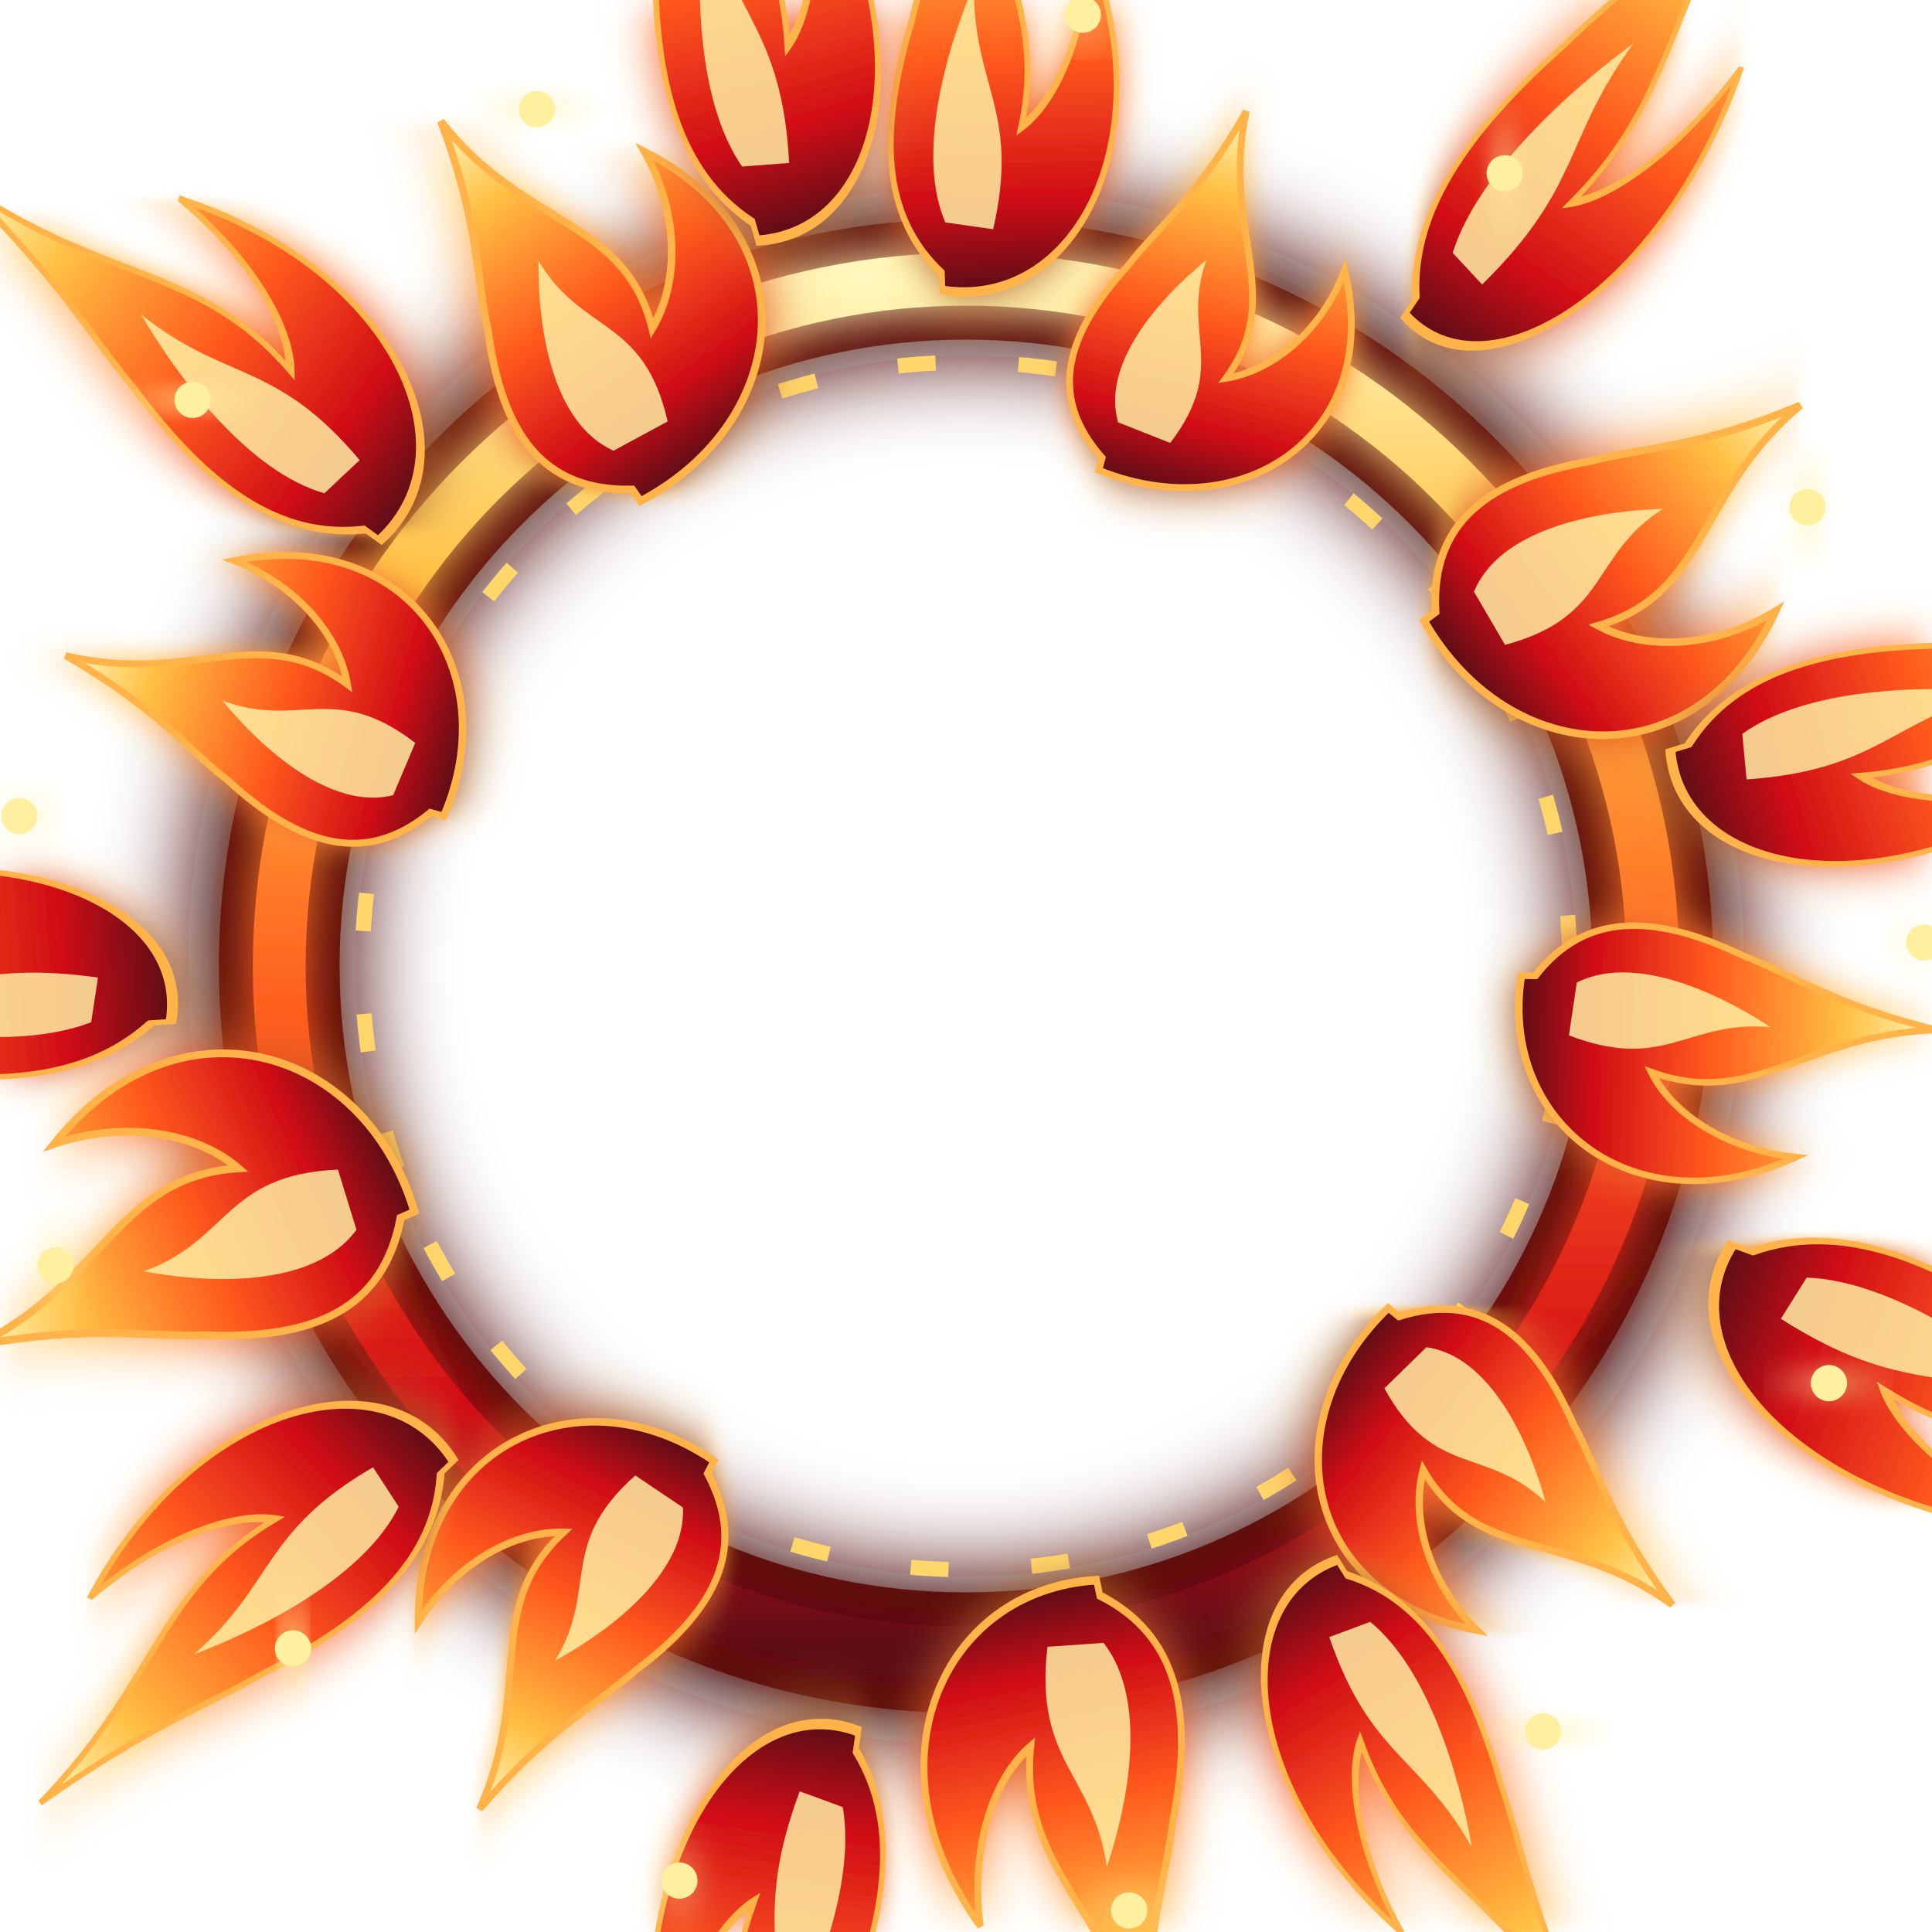
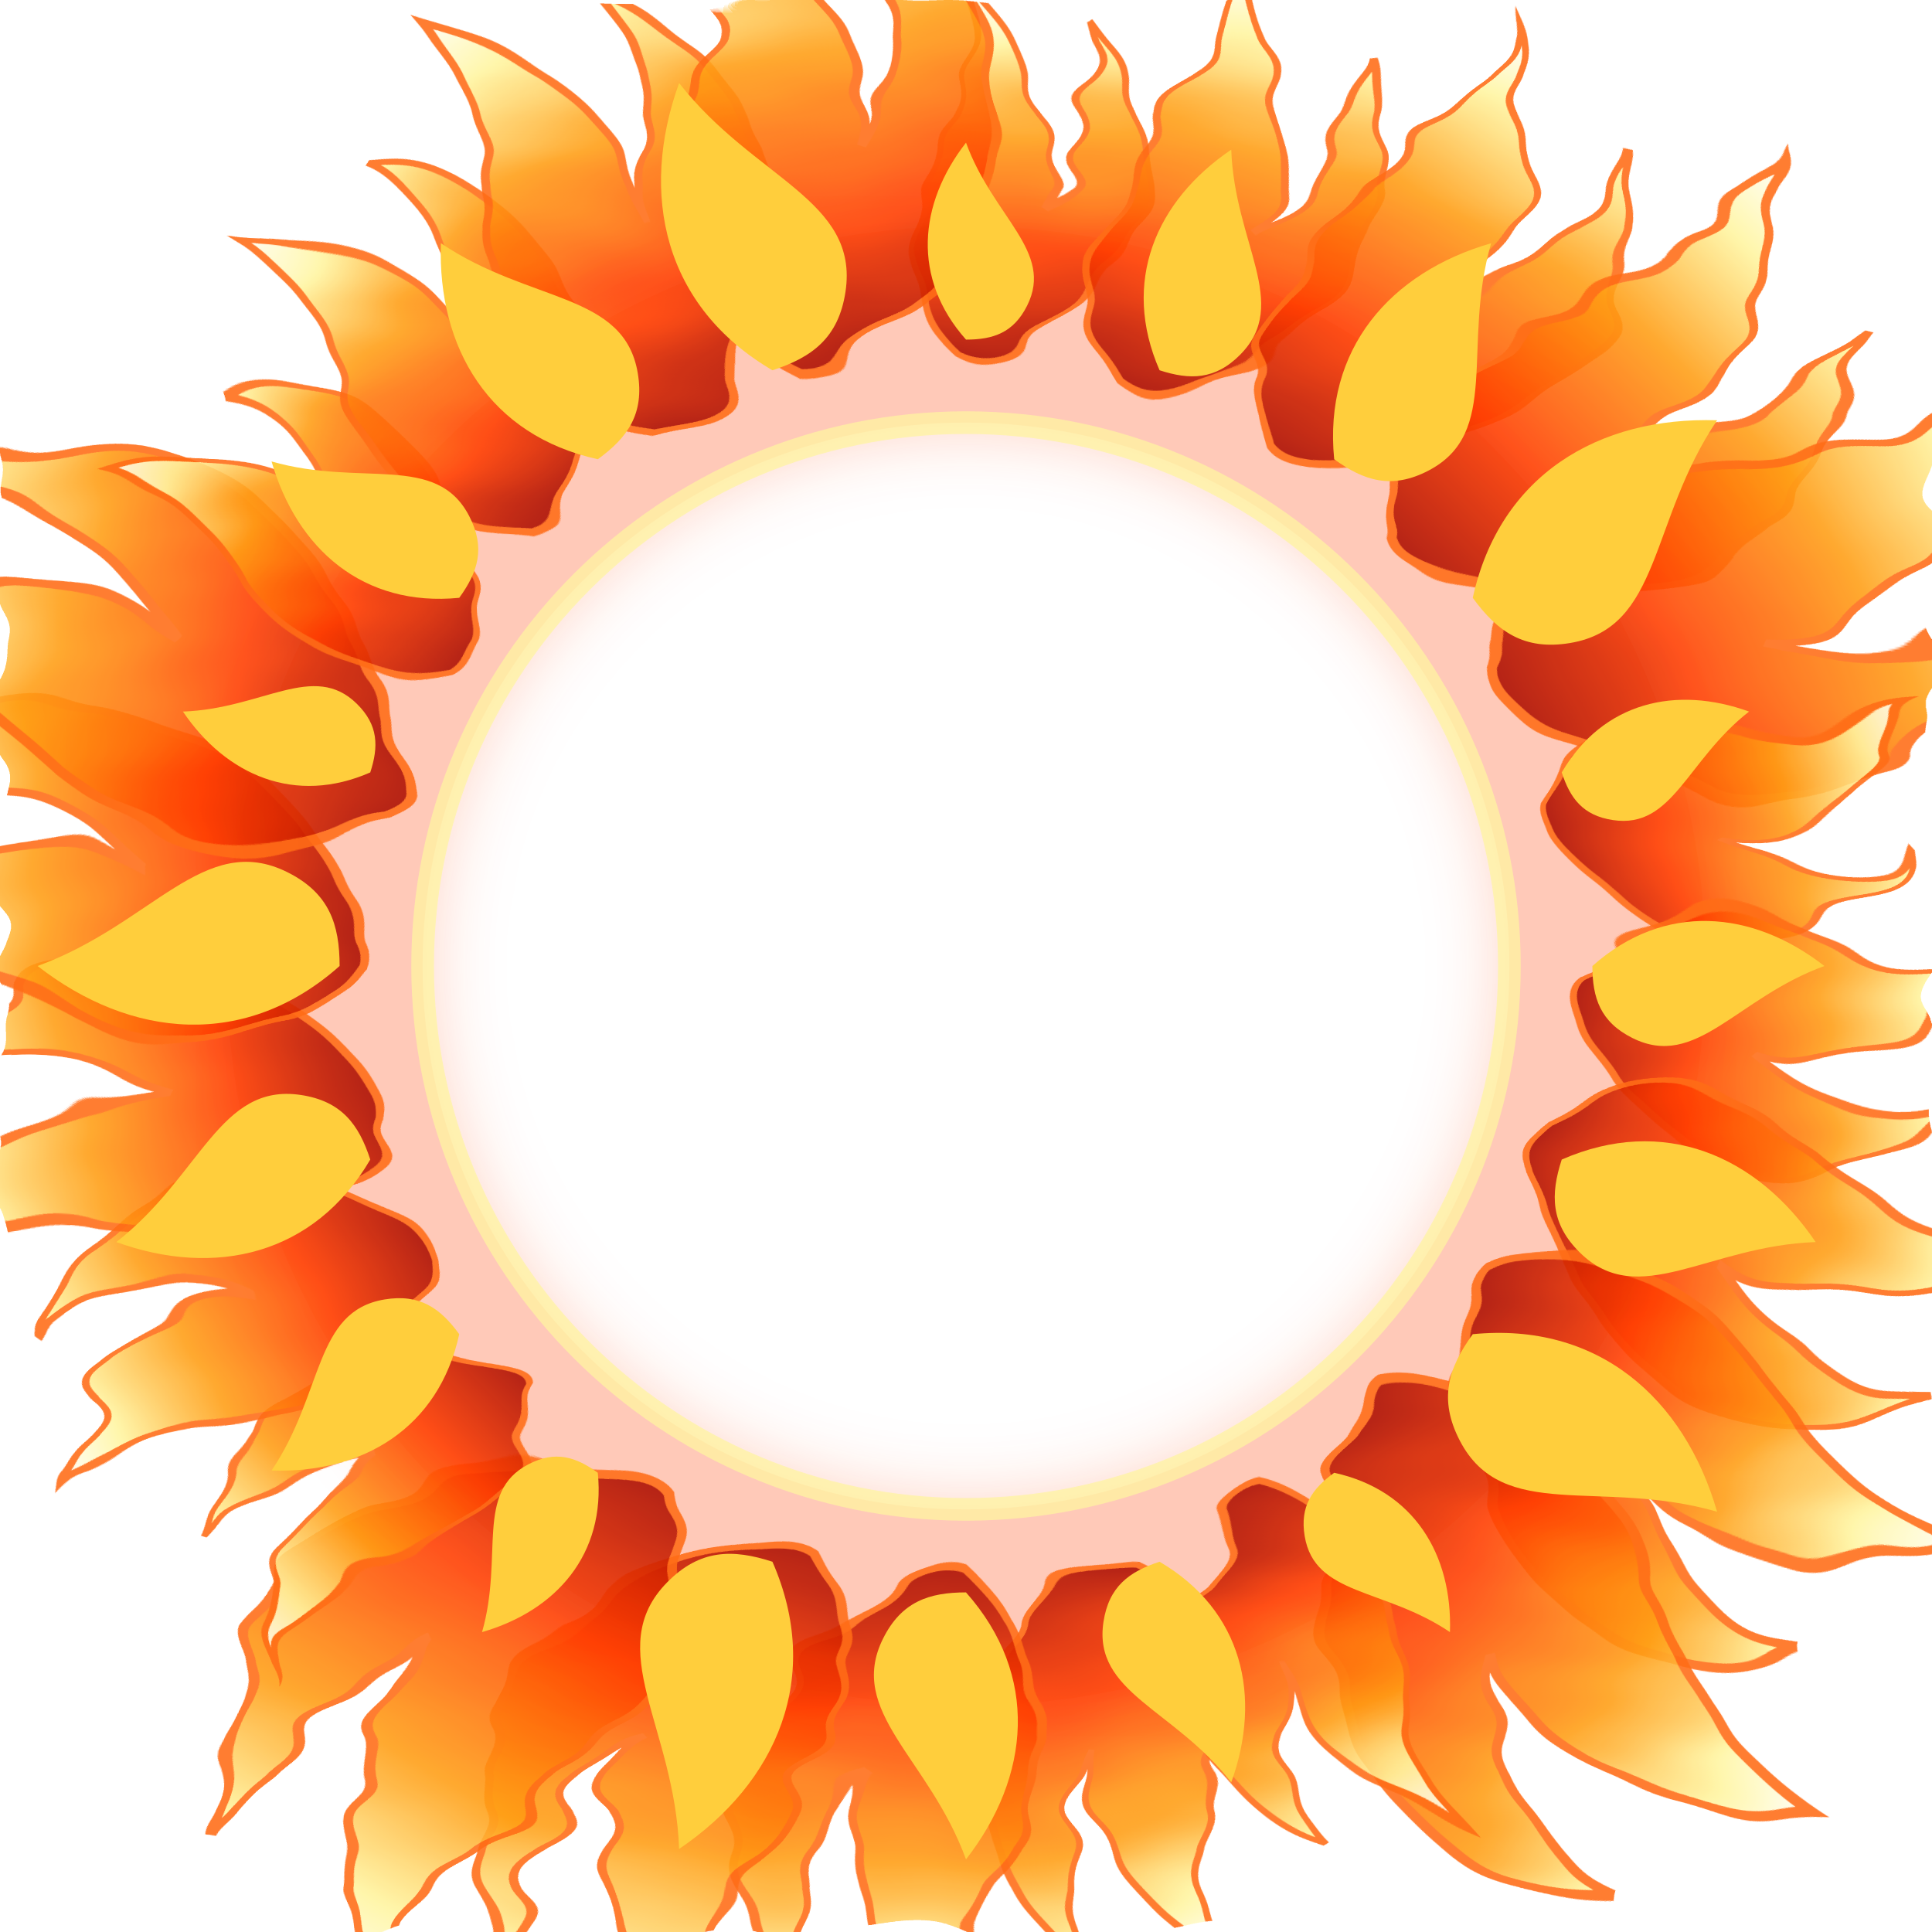
<svg xmlns="http://www.w3.org/2000/svg" viewBox="0 0 256 256">
  <defs>
-     <linearGradient id="metal" x1="0" y1="0" x2="1" y2="1">
-       <stop stop-color="#f8fbff" />
-       <stop offset=".16" stop-color="#8995a2" />
-       <stop offset=".34" stop-color="#202832" />
-       <stop offset=".53" stop-color="#65727f" />
-       <stop offset=".72" stop-color="#eff7ff" />
-       <stop offset="1" stop-color="#303941" />
-     </linearGradient>
-     <linearGradient id="flame" x1="0" y1="0" x2="0" y2="1">
-       <stop stop-color="#fff7bb" />
-       <stop offset=".22" stop-color="#ffc044" />
-       <stop offset=".55" stop-color="#ff581c" />
-       <stop offset=".82" stop-color="#d10c18" />
-       <stop offset="1" stop-color="#5c0714" />
-     </linearGradient>
-     <linearGradient id="ice" x1="0" y1="0" x2="1" y2="1">
-       <stop stop-color="#f5ffff" />
-       <stop offset=".22" stop-color="#5ceaff" />
-       <stop offset=".5" stop-color="#1477b9" />
-       <stop offset=".78" stop-color="#caffff" />
-       <stop offset="1" stop-color="#1551a1" />
-     </linearGradient>
-     <filter id="glow" x="-50%" y="-50%" width="200%" height="200%">
-       <feGaussianBlur stdDeviation="3.2" result="b" />
+     <filter id="warp">
+       <feTurbulence type="fractalNoise" baseFrequency=".04 .1" numOctaves="2" seed="7" result="n">
+         <animate attributeName="baseFrequency" values=".04 .1;.06 .12;.03 .08;.04 .1" dur="1.3s" repeatCount="indefinite" />
+       </feTurbulence>
+       <feDisplacementMap in="SourceGraphic" in2="n" scale="8" />
+     </filter>
+     <filter id="glow">
+       <feGaussianBlur stdDeviation="5" result="b" />
      <feMerge>
        <feMergeNode in="b" />
        <feMergeNode in="SourceGraphic" />
      </feMerge>
    </filter>
-     <filter id="soft" x="-60%" y="-60%" width="220%" height="220%">
-       <feGaussianBlur stdDeviation="6" />
-     </filter>
+     <linearGradient id="f" x1="0" y1="1" x2="0" y2="0">
+       <stop stop-color="#a90c00" />
+       <stop offset=".28" stop-color="#ff3d00" />
+       <stop offset=".6" stop-color="#ff9d13" />
+       <stop offset=".84" stop-color="#fff5a0" />
+       <stop offset="1" stop-color="#fff" />
+     </linearGradient>
+     <path id="tongue" d="M0 0C-11-10-12-25-6-38C1-51 2-62 0-72C14-56 19-43 14-30C27-45 26-57 24-64C41-42 35-21 19-8C11-2 5 2 0 0Z" />
+     <path id="inner" d="M0 0C-8-9-7-20 0-29C4-18 13-13 9-5C7-1 4 0 0 0Z" />
  </defs>
-   <g>
-     <circle cx="128" cy="128" r="92" fill="none" stroke="#4a080e" stroke-width="22" filter="url(#soft)" />
-     <circle cx="128" cy="128" r="91" fill="none" stroke="#5e100d" stroke-width="16" />
-     <circle cx="128" cy="128" r="91" fill="none" stroke="url(#flame)" stroke-width="7" filter="url(#glow)" />
-     <circle cx="128" cy="128" r="80" fill="none" stroke="#ffd66b" stroke-width="2" stroke-dasharray="5 11" />
-     <g transform="translate(128 128) rotate(-2) scale(0.7 1.12) translate(-128 -128)" filter="url(#glow)">
-       <path d="M128 46 C117 39 117 29 124 16 C127 9 132 3 136 -12 C137 7 150 14 144 29 C151 26 157 18 158 8 C171 31 153 51 128 48 Z" fill="url(#flame)" stroke="#ffb34a" stroke-width="1.1">
-         <animate attributeName="opacity" values=".72;1;.78;.96;.72" dur="0.43s" begin="0.00s" repeatCount="indefinite" />
-       </path>
-       <path d="M129 40 C124 32 130 20 136 12 C135 24 144 27 138 41 Z" fill="#fff2a5" opacity=".83" />
-     </g>
-     <g transform="translate(128 128) rotate(15) scale(0.82 0.85) translate(-128 -128)" filter="url(#glow)">
-       <path d="M128 46 C117 39 117 29 124 16 C127 9 132 3 136 -12 C137 7 150 14 144 29 C151 26 157 18 158 8 C171 31 153 51 128 48 Z" fill="url(#flame)" stroke="#ffb34a" stroke-width="1.1">
-         <animate attributeName="opacity" values=".72;1;.78;.96;.72" dur="0.51s" begin="0.04s" repeatCount="indefinite" />
-       </path>
-       <path d="M129 40 C124 32 130 20 136 12 C135 24 144 27 138 41 Z" fill="#fff2a5" opacity=".83" />
-     </g>
-     <g transform="translate(128 128) rotate(34) scale(0.62 1.3) translate(-128 -128)" filter="url(#glow)">
-       <path d="M128 46 C117 39 117 29 124 16 C127 9 132 3 136 -12 C137 7 150 14 144 29 C151 26 157 18 158 8 C171 31 153 51 128 48 Z" fill="url(#flame)" stroke="#ffb34a" stroke-width="1.1">
-         <animate attributeName="opacity" values=".72;1;.78;.96;.72" dur="0.58s" begin="0.07s" repeatCount="indefinite" />
-       </path>
-       <path d="M129 40 C124 32 130 20 136 12 C135 24 144 27 138 41 Z" fill="#fff2a5" opacity=".83" />
-     </g>
-     <g transform="translate(128 128) rotate(53) scale(0.9 0.95) translate(-128 -128)" filter="url(#glow)">
-       <path d="M128 46 C117 39 117 29 124 16 C127 9 132 3 136 -12 C137 7 150 14 144 29 C151 26 157 18 158 8 C171 31 153 51 128 48 Z" fill="url(#flame)" stroke="#ffb34a" stroke-width="1.1">
-         <animate attributeName="opacity" values=".72;1;.78;.96;.72" dur="0.66s" begin="0.11s" repeatCount="indefinite" />
-       </path>
-       <path d="M129 40 C124 32 130 20 136 12 C135 24 144 27 138 41 Z" fill="#fff2a5" opacity=".83" />
-     </g>
-     <g transform="translate(128 128) rotate(73) scale(0.66 1.22) translate(-128 -128)" filter="url(#glow)">
-       <path d="M128 46 C117 39 117 29 124 16 C127 9 132 3 136 -12 C137 7 150 14 144 29 C151 26 157 18 158 8 C171 31 153 51 128 48 Z" fill="url(#flame)" stroke="#ffb34a" stroke-width="1.1">
-         <animate attributeName="opacity" values=".72;1;.78;.96;.72" dur="0.43s" begin="0.15s" repeatCount="indefinite" />
-       </path>
-       <path d="M129 40 C124 32 130 20 136 12 C135 24 144 27 138 41 Z" fill="#fff2a5" opacity=".83" />
-     </g>
-     <g transform="translate(128 128) rotate(91) scale(0.78 0.92) translate(-128 -128)" filter="url(#glow)">
-       <path d="M128 46 C117 39 117 29 124 16 C127 9 132 3 136 -12 C137 7 150 14 144 29 C151 26 157 18 158 8 C171 31 153 51 128 48 Z" fill="url(#flame)" stroke="#ffb34a" stroke-width="1.1">
-         <animate attributeName="opacity" values=".72;1;.78;.96;.72" dur="0.51s" begin="0.18s" repeatCount="indefinite" />
-       </path>
-       <path d="M129 40 C124 32 130 20 136 12 C135 24 144 27 138 41 Z" fill="#fff2a5" opacity=".83" />
-     </g>
-     <g transform="translate(128 128) rotate(110) scale(0.7 1.35) translate(-128 -128)" filter="url(#glow)">
-       <path d="M128 46 C117 39 117 29 124 16 C127 9 132 3 136 -12 C137 7 150 14 144 29 C151 26 157 18 158 8 C171 31 153 51 128 48 Z" fill="url(#flame)" stroke="#ffb34a" stroke-width="1.1">
-         <animate attributeName="opacity" values=".72;1;.78;.96;.72" dur="0.58s" begin="0.22s" repeatCount="indefinite" />
-       </path>
-       <path d="M129 40 C124 32 130 20 136 12 C135 24 144 27 138 41 Z" fill="#fff2a5" opacity=".83" />
-     </g>
-     <g transform="translate(128 128) rotate(129) scale(0.86 0.9) translate(-128 -128)" filter="url(#glow)">
-       <path d="M128 46 C117 39 117 29 124 16 C127 9 132 3 136 -12 C137 7 150 14 144 29 C151 26 157 18 158 8 C171 31 153 51 128 48 Z" fill="url(#flame)" stroke="#ffb34a" stroke-width="1.1">
-         <animate attributeName="opacity" values=".72;1;.78;.96;.72" dur="0.66s" begin="0.26s" repeatCount="indefinite" />
-       </path>
-       <path d="M129 40 C124 32 130 20 136 12 C135 24 144 27 138 41 Z" fill="#fff2a5" opacity=".83" />
-     </g>
-     <g transform="translate(128 128) rotate(148) scale(0.63 1.16) translate(-128 -128)" filter="url(#glow)">
-       <path d="M128 46 C117 39 117 29 124 16 C127 9 132 3 136 -12 C137 7 150 14 144 29 C151 26 157 18 158 8 C171 31 153 51 128 48 Z" fill="url(#flame)" stroke="#ffb34a" stroke-width="1.1">
-         <animate attributeName="opacity" values=".72;1;.78;.96;.72" dur="0.43s" begin="0.30s" repeatCount="indefinite" />
-       </path>
-       <path d="M129 40 C124 32 130 20 136 12 C135 24 144 27 138 41 Z" fill="#fff2a5" opacity=".83" />
-     </g>
-     <g transform="translate(128 128) rotate(168) scale(0.82 1.04) translate(-128 -128)" filter="url(#glow)">
-       <path d="M128 46 C117 39 117 29 124 16 C127 9 132 3 136 -12 C137 7 150 14 144 29 C151 26 157 18 158 8 C171 31 153 51 128 48 Z" fill="url(#flame)" stroke="#ffb34a" stroke-width="1.1">
-         <animate attributeName="opacity" values=".72;1;.78;.96;.72" dur="0.51s" begin="0.33s" repeatCount="indefinite" />
-       </path>
-       <path d="M129 40 C124 32 130 20 136 12 C135 24 144 27 138 41 Z" fill="#fff2a5" opacity=".83" />
-     </g>
-     <g transform="translate(128 128) rotate(188) scale(0.66 1.28) translate(-128 -128)" filter="url(#glow)">
-       <path d="M128 46 C117 39 117 29 124 16 C127 9 132 3 136 -12 C137 7 150 14 144 29 C151 26 157 18 158 8 C171 31 153 51 128 48 Z" fill="url(#flame)" stroke="#ffb34a" stroke-width="1.1">
-         <animate attributeName="opacity" values=".72;1;.78;.96;.72" dur="0.58s" begin="0.37s" repeatCount="indefinite" />
-       </path>
-       <path d="M129 40 C124 32 130 20 136 12 C135 24 144 27 138 41 Z" fill="#fff2a5" opacity=".83" />
-     </g>
-     <g transform="translate(128 128) rotate(207) scale(0.84 0.92) translate(-128 -128)" filter="url(#glow)">
-       <path d="M128 46 C117 39 117 29 124 16 C127 9 132 3 136 -12 C137 7 150 14 144 29 C151 26 157 18 158 8 C171 31 153 51 128 48 Z" fill="url(#flame)" stroke="#ffb34a" stroke-width="1.1">
-         <animate attributeName="opacity" values=".72;1;.78;.96;.72" dur="0.66s" begin="0.41s" repeatCount="indefinite" />
-       </path>
-       <path d="M129 40 C124 32 130 20 136 12 C135 24 144 27 138 41 Z" fill="#fff2a5" opacity=".83" />
-     </g>
-     <g transform="translate(128 128) rotate(226) scale(0.68 1.18) translate(-128 -128)" filter="url(#glow)">
-       <path d="M128 46 C117 39 117 29 124 16 C127 9 132 3 136 -12 C137 7 150 14 144 29 C151 26 157 18 158 8 C171 31 153 51 128 48 Z" fill="url(#flame)" stroke="#ffb34a" stroke-width="1.1">
-         <animate attributeName="opacity" values=".72;1;.78;.96;.72" dur="0.43s" begin="0.44s" repeatCount="indefinite" />
-       </path>
-       <path d="M129 40 C124 32 130 20 136 12 C135 24 144 27 138 41 Z" fill="#fff2a5" opacity=".83" />
-     </g>
-     <g transform="translate(128 128) rotate(246) scale(0.92 1) translate(-128 -128)" filter="url(#glow)">
-       <path d="M128 46 C117 39 117 29 124 16 C127 9 132 3 136 -12 C137 7 150 14 144 29 C151 26 157 18 158 8 C171 31 153 51 128 48 Z" fill="url(#flame)" stroke="#ffb34a" stroke-width="1.1">
-         <animate attributeName="opacity" values=".72;1;.78;.96;.72" dur="0.51s" begin="0.48s" repeatCount="indefinite" />
-       </path>
-       <path d="M129 40 C124 32 130 20 136 12 C135 24 144 27 138 41 Z" fill="#fff2a5" opacity=".83" />
-     </g>
-     <g transform="translate(128 128) rotate(266) scale(0.65 1.32) translate(-128 -128)" filter="url(#glow)">
-       <path d="M128 46 C117 39 117 29 124 16 C127 9 132 3 136 -12 C137 7 150 14 144 29 C151 26 157 18 158 8 C171 31 153 51 128 48 Z" fill="url(#flame)" stroke="#ffb34a" stroke-width="1.1">
-         <animate attributeName="opacity" values=".72;1;.78;.96;.72" dur="0.58s" begin="0.52s" repeatCount="indefinite" />
-       </path>
-       <path d="M129 40 C124 32 130 20 136 12 C135 24 144 27 138 41 Z" fill="#fff2a5" opacity=".83" />
-     </g>
-     <g transform="translate(128 128) rotate(286) scale(0.83 0.9) translate(-128 -128)" filter="url(#glow)">
-       <path d="M128 46 C117 39 117 29 124 16 C127 9 132 3 136 -12 C137 7 150 14 144 29 C151 26 157 18 158 8 C171 31 153 51 128 48 Z" fill="url(#flame)" stroke="#ffb34a" stroke-width="1.1">
-         <animate attributeName="opacity" values=".72;1;.78;.96;.72" dur="0.66s" begin="0.55s" repeatCount="indefinite" />
-       </path>
-       <path d="M129 40 C124 32 130 20 136 12 C135 24 144 27 138 41 Z" fill="#fff2a5" opacity=".83" />
-     </g>
-     <g transform="translate(128 128) rotate(306) scale(0.7 1.2) translate(-128 -128)" filter="url(#glow)">
-       <path d="M128 46 C117 39 117 29 124 16 C127 9 132 3 136 -12 C137 7 150 14 144 29 C151 26 157 18 158 8 C171 31 153 51 128 48 Z" fill="url(#flame)" stroke="#ffb34a" stroke-width="1.1">
-         <animate attributeName="opacity" values=".72;1;.78;.96;.72" dur="0.43s" begin="0.59s" repeatCount="indefinite" />
-       </path>
-       <path d="M129 40 C124 32 130 20 136 12 C135 24 144 27 138 41 Z" fill="#fff2a5" opacity=".83" />
-     </g>
-     <g transform="translate(128 128) rotate(325) scale(0.9 0.94) translate(-128 -128)" filter="url(#glow)">
-       <path d="M128 46 C117 39 117 29 124 16 C127 9 132 3 136 -12 C137 7 150 14 144 29 C151 26 157 18 158 8 C171 31 153 51 128 48 Z" fill="url(#flame)" stroke="#ffb34a" stroke-width="1.1">
-         <animate attributeName="opacity" values=".72;1;.78;.96;.72" dur="0.51s" begin="0.63s" repeatCount="indefinite" />
-       </path>
-       <path d="M129 40 C124 32 130 20 136 12 C135 24 144 27 138 41 Z" fill="#fff2a5" opacity=".83" />
-     </g>
-     <g transform="translate(128 128) rotate(344) scale(0.68 1.25) translate(-128 -128)" filter="url(#glow)">
-       <path d="M128 46 C117 39 117 29 124 16 C127 9 132 3 136 -12 C137 7 150 14 144 29 C151 26 157 18 158 8 C171 31 153 51 128 48 Z" fill="url(#flame)" stroke="#ffb34a" stroke-width="1.1">
-         <animate attributeName="opacity" values=".72;1;.78;.96;.72" dur="0.58s" begin="0.67s" repeatCount="indefinite" />
-       </path>
-       <path d="M129 40 C124 32 130 20 136 12 C135 24 144 27 138 41 Z" fill="#fff2a5" opacity=".83" />
-     </g>
-     <g transform="rotate(7 128 128)">
-       <circle cx="128" cy="1" r="2.4" fill="#fff0a0" filter="url(#glow)">
-         <animate attributeName="opacity" values="0;1;.2;.85;0" dur=".72s" begin="0.00s" repeatCount="indefinite" />
-       </circle>
-     </g>
-     <g transform="rotate(34.2 128 128)">
-       <circle cx="128" cy="1" r="2.4" fill="#fff0a0" filter="url(#glow)">
-         <animate attributeName="opacity" values="0;1;.2;.85;0" dur=".72s" begin="0.06s" repeatCount="indefinite" />
-       </circle>
-     </g>
-     <g transform="rotate(61.4 128 128)">
-       <circle cx="128" cy="1" r="2.4" fill="#fff0a0" filter="url(#glow)">
-         <animate attributeName="opacity" values="0;1;.2;.85;0" dur=".72s" begin="0.12s" repeatCount="indefinite" />
-       </circle>
-     </g>
-     <g transform="rotate(88.6 128 128)">
-       <circle cx="128" cy="1" r="2.4" fill="#fff0a0" filter="url(#glow)">
-         <animate attributeName="opacity" values="0;1;.2;.85;0" dur=".72s" begin="0.18s" repeatCount="indefinite" />
-       </circle>
-     </g>
-     <g transform="rotate(115.8 128 128)">
-       <circle cx="128" cy="1" r="2.4" fill="#fff0a0" filter="url(#glow)">
-         <animate attributeName="opacity" values="0;1;.2;.85;0" dur=".72s" begin="0.24s" repeatCount="indefinite" />
-       </circle>
-     </g>
-     <g transform="rotate(143 128 128)">
-       <circle cx="128" cy="1" r="2.4" fill="#fff0a0" filter="url(#glow)">
-         <animate attributeName="opacity" values="0;1;.2;.85;0" dur=".72s" begin="0.30s" repeatCount="indefinite" />
-       </circle>
-     </g>
-     <g transform="rotate(170.2 128 128)">
-       <circle cx="128" cy="1" r="2.4" fill="#fff0a0" filter="url(#glow)">
-         <animate attributeName="opacity" values="0;1;.2;.85;0" dur=".72s" begin="0.37s" repeatCount="indefinite" />
-       </circle>
-     </g>
-     <g transform="rotate(197.4 128 128)">
-       <circle cx="128" cy="1" r="2.4" fill="#fff0a0" filter="url(#glow)">
-         <animate attributeName="opacity" values="0;1;.2;.85;0" dur=".72s" begin="0.43s" repeatCount="indefinite" />
-       </circle>
-     </g>
-     <g transform="rotate(224.6 128 128)">
-       <circle cx="128" cy="1" r="2.4" fill="#fff0a0" filter="url(#glow)">
-         <animate attributeName="opacity" values="0;1;.2;.85;0" dur=".72s" begin="0.49s" repeatCount="indefinite" />
-       </circle>
-     </g>
-     <g transform="rotate(251.8 128 128)">
-       <circle cx="128" cy="1" r="2.4" fill="#fff0a0" filter="url(#glow)">
-         <animate attributeName="opacity" values="0;1;.2;.85;0" dur=".72s" begin="0.55s" repeatCount="indefinite" />
-       </circle>
-     </g>
-     <g transform="rotate(279 128 128)">
-       <circle cx="128" cy="1" r="2.4" fill="#fff0a0" filter="url(#glow)">
-         <animate attributeName="opacity" values="0;1;.2;.85;0" dur=".72s" begin="0.61s" repeatCount="indefinite" />
-       </circle>
-     </g>
-     <g transform="rotate(306.2 128 128)">
-       <circle cx="128" cy="1" r="2.4" fill="#fff0a0" filter="url(#glow)">
-         <animate attributeName="opacity" values="0;1;.2;.85;0" dur=".72s" begin="0.67s" repeatCount="indefinite" />
-       </circle>
-     </g>
-     <g transform="rotate(333.4 128 128)">
-       <circle cx="128" cy="1" r="2.4" fill="#fff0a0" filter="url(#glow)">
-         <animate attributeName="opacity" values="0;1;.2;.85;0" dur=".72s" begin="0.73s" repeatCount="indefinite" />
-       </circle>
-     </g>
+   <circle cx="128" cy="128" r="85" fill="none" stroke="#ff3d00" stroke-width="26" opacity=".28" filter="url(#glow)" />
+   <g filter="url(#warp)" fill="url(#f)" stroke="#ff6c16" stroke-width="1.2">
+     <use href="#tongue" transform="translate(128 128) rotate(0) translate(0 -80) scale(0.7)" opacity=".88">
+       <animateTransform attributeName="transform" type="scale" additive="sum" values="1 1;1 1.1;.94 1;1 1" dur="0.4s" begin="0s" repeatCount="indefinite" />
+     </use>
+     <use href="#tongue" transform="translate(128 128) rotate(15) translate(0 -80) scale(0.8)" opacity=".88">
+       <animateTransform attributeName="transform" type="scale" additive="sum" values="1 1;1 1.22;.94 1;1 1" dur="0.54s" begin="-0.11s" repeatCount="indefinite" />
+     </use>
+     <use href="#tongue" transform="translate(128 128) rotate(30) translate(0 -80) scale(0.9)" opacity=".88">
+       <animateTransform attributeName="transform" type="scale" additive="sum" values="1 1;1 1.34;.94 1;1 1" dur="0.68s" begin="-0.22s" repeatCount="indefinite" />
+     </use>
+     <use href="#tongue" transform="translate(128 128) rotate(45) translate(0 -80) scale(1)" opacity=".88">
+       <animateTransform attributeName="transform" type="scale" additive="sum" values="1 1;1 1.1;.94 1;1 1" dur="0.82s" begin="-0.33s" repeatCount="indefinite" />
+     </use>
+     <use href="#tongue" transform="translate(128 128) rotate(60) translate(0 -80) scale(1.1)" opacity=".88">
+       <animateTransform attributeName="transform" type="scale" additive="sum" values="1 1;1 1.22;.94 1;1 1" dur="0.96s" begin="-0.44s" repeatCount="indefinite" />
+     </use>
+     <use href="#tongue" transform="translate(128 128) rotate(75) translate(0 -80) scale(0.7)" opacity=".88">
+       <animateTransform attributeName="transform" type="scale" additive="sum" values="1 1;1 1.34;.94 1;1 1" dur="0.4s" begin="-0.55s" repeatCount="indefinite" />
+     </use>
+     <use href="#tongue" transform="translate(128 128) rotate(90) translate(0 -80) scale(0.8)" opacity=".88">
+       <animateTransform attributeName="transform" type="scale" additive="sum" values="1 1;1 1.1;.94 1;1 1" dur="0.54s" begin="-0.66s" repeatCount="indefinite" />
+     </use>
+     <use href="#tongue" transform="translate(128 128) rotate(105) translate(0 -80) scale(0.9)" opacity=".88">
+       <animateTransform attributeName="transform" type="scale" additive="sum" values="1 1;1 1.22;.94 1;1 1" dur="0.68s" begin="0s" repeatCount="indefinite" />
+     </use>
+     <use href="#tongue" transform="translate(128 128) rotate(120) translate(0 -80) scale(1)" opacity=".88">
+       <animateTransform attributeName="transform" type="scale" additive="sum" values="1 1;1 1.34;.94 1;1 1" dur="0.82s" begin="-0.11s" repeatCount="indefinite" />
+     </use>
+     <use href="#tongue" transform="translate(128 128) rotate(135) translate(0 -80) scale(1.1)" opacity=".88">
+       <animateTransform attributeName="transform" type="scale" additive="sum" values="1 1;1 1.1;.94 1;1 1" dur="0.96s" begin="-0.22s" repeatCount="indefinite" />
+     </use>
+     <use href="#tongue" transform="translate(128 128) rotate(150) translate(0 -80) scale(0.7)" opacity=".88">
+       <animateTransform attributeName="transform" type="scale" additive="sum" values="1 1;1 1.22;.94 1;1 1" dur="0.4s" begin="-0.33s" repeatCount="indefinite" />
+     </use>
+     <use href="#tongue" transform="translate(128 128) rotate(165) translate(0 -80) scale(0.8)" opacity=".88">
+       <animateTransform attributeName="transform" type="scale" additive="sum" values="1 1;1 1.34;.94 1;1 1" dur="0.54s" begin="-0.44s" repeatCount="indefinite" />
+     </use>
+     <use href="#tongue" transform="translate(128 128) rotate(180) translate(0 -80) scale(0.9)" opacity=".88">
+       <animateTransform attributeName="transform" type="scale" additive="sum" values="1 1;1 1.1;.94 1;1 1" dur="0.68s" begin="-0.55s" repeatCount="indefinite" />
+     </use>
+     <use href="#tongue" transform="translate(128 128) rotate(195) translate(0 -80) scale(1)" opacity=".88">
+       <animateTransform attributeName="transform" type="scale" additive="sum" values="1 1;1 1.22;.94 1;1 1" dur="0.82s" begin="-0.66s" repeatCount="indefinite" />
+     </use>
+     <use href="#tongue" transform="translate(128 128) rotate(210) translate(0 -80) scale(1.1)" opacity=".88">
+       <animateTransform attributeName="transform" type="scale" additive="sum" values="1 1;1 1.34;.94 1;1 1" dur="0.96s" begin="0s" repeatCount="indefinite" />
+     </use>
+     <use href="#tongue" transform="translate(128 128) rotate(225) translate(0 -80) scale(0.7)" opacity=".88">
+       <animateTransform attributeName="transform" type="scale" additive="sum" values="1 1;1 1.1;.94 1;1 1" dur="0.4s" begin="-0.11s" repeatCount="indefinite" />
+     </use>
+     <use href="#tongue" transform="translate(128 128) rotate(240) translate(0 -80) scale(0.8)" opacity=".88">
+       <animateTransform attributeName="transform" type="scale" additive="sum" values="1 1;1 1.22;.94 1;1 1" dur="0.54s" begin="-0.22s" repeatCount="indefinite" />
+     </use>
+     <use href="#tongue" transform="translate(128 128) rotate(255) translate(0 -80) scale(0.9)" opacity=".88">
+       <animateTransform attributeName="transform" type="scale" additive="sum" values="1 1;1 1.34;.94 1;1 1" dur="0.68s" begin="-0.33s" repeatCount="indefinite" />
+     </use>
+     <use href="#tongue" transform="translate(128 128) rotate(270) translate(0 -80) scale(1)" opacity=".88">
+       <animateTransform attributeName="transform" type="scale" additive="sum" values="1 1;1 1.1;.94 1;1 1" dur="0.82s" begin="-0.44s" repeatCount="indefinite" />
+     </use>
+     <use href="#tongue" transform="translate(128 128) rotate(285) translate(0 -80) scale(1.1)" opacity=".88">
+       <animateTransform attributeName="transform" type="scale" additive="sum" values="1 1;1 1.22;.94 1;1 1" dur="0.96s" begin="-0.55s" repeatCount="indefinite" />
+     </use>
+     <use href="#tongue" transform="translate(128 128) rotate(300) translate(0 -80) scale(0.7)" opacity=".88">
+       <animateTransform attributeName="transform" type="scale" additive="sum" values="1 1;1 1.34;.94 1;1 1" dur="0.4s" begin="-0.66s" repeatCount="indefinite" />
+     </use>
+     <use href="#tongue" transform="translate(128 128) rotate(315) translate(0 -80) scale(0.8)" opacity=".88">
+       <animateTransform attributeName="transform" type="scale" additive="sum" values="1 1;1 1.1;.94 1;1 1" dur="0.54s" begin="0s" repeatCount="indefinite" />
+     </use>
+     <use href="#tongue" transform="translate(128 128) rotate(330) translate(0 -80) scale(0.9)" opacity=".88">
+       <animateTransform attributeName="transform" type="scale" additive="sum" values="1 1;1 1.22;.94 1;1 1" dur="0.68s" begin="-0.11s" repeatCount="indefinite" />
+     </use>
+     <use href="#tongue" transform="translate(128 128) rotate(345) translate(0 -80) scale(1)" opacity=".88">
+       <animateTransform attributeName="transform" type="scale" additive="sum" values="1 1;1 1.34;.94 1;1 1" dur="0.82s" begin="-0.22s" repeatCount="indefinite" />
+     </use>
  </g>
+   <g fill="#ffce3c">
+     <use href="#inner" transform="translate(128 128) rotate(0) translate(0 -83) scale(0.9)">
+       <animateTransform attributeName="transform" type="scale" additive="sum" values="1 1;.88 1.23;1 1" dur="0.45s" begin="0s" repeatCount="indefinite" />
+     </use>
+     <use href="#inner" transform="translate(128 128) rotate(18) translate(0 -83) scale(1.06)">
+       <animateTransform attributeName="transform" type="scale" additive="sum" values="1 1;.88 1.23;1 1" dur="0.56s" begin="-0.12s" repeatCount="indefinite" />
+     </use>
+     <use href="#inner" transform="translate(128 128) rotate(36) translate(0 -83) scale(1.22)">
+       <animateTransform attributeName="transform" type="scale" additive="sum" values="1 1;.88 1.23;1 1" dur="0.67s" begin="-0.24s" repeatCount="indefinite" />
+     </use>
+     <use href="#inner" transform="translate(128 128) rotate(54) translate(0 -83) scale(1.38)">
+       <animateTransform attributeName="transform" type="scale" additive="sum" values="1 1;.88 1.23;1 1" dur="0.78s" begin="-0.36s" repeatCount="indefinite" />
+     </use>
+     <use href="#inner" transform="translate(128 128) rotate(72) translate(0 -83) scale(0.9)">
+       <animateTransform attributeName="transform" type="scale" additive="sum" values="1 1;.88 1.23;1 1" dur="0.45s" begin="-0.48s" repeatCount="indefinite" />
+     </use>
+     <use href="#inner" transform="translate(128 128) rotate(90) translate(0 -83) scale(1.06)">
+       <animateTransform attributeName="transform" type="scale" additive="sum" values="1 1;.88 1.23;1 1" dur="0.56s" begin="0s" repeatCount="indefinite" />
+     </use>
+     <use href="#inner" transform="translate(128 128) rotate(108) translate(0 -83) scale(1.22)">
+       <animateTransform attributeName="transform" type="scale" additive="sum" values="1 1;.88 1.23;1 1" dur="0.67s" begin="-0.12s" repeatCount="indefinite" />
+     </use>
+     <use href="#inner" transform="translate(128 128) rotate(126) translate(0 -83) scale(1.38)">
+       <animateTransform attributeName="transform" type="scale" additive="sum" values="1 1;.88 1.23;1 1" dur="0.78s" begin="-0.24s" repeatCount="indefinite" />
+     </use>
+     <use href="#inner" transform="translate(128 128) rotate(144) translate(0 -83) scale(0.9)">
+       <animateTransform attributeName="transform" type="scale" additive="sum" values="1 1;.88 1.23;1 1" dur="0.45s" begin="-0.36s" repeatCount="indefinite" />
+     </use>
+     <use href="#inner" transform="translate(128 128) rotate(162) translate(0 -83) scale(1.06)">
+       <animateTransform attributeName="transform" type="scale" additive="sum" values="1 1;.88 1.23;1 1" dur="0.56s" begin="-0.48s" repeatCount="indefinite" />
+     </use>
+     <use href="#inner" transform="translate(128 128) rotate(180) translate(0 -83) scale(1.22)">
+       <animateTransform attributeName="transform" type="scale" additive="sum" values="1 1;.88 1.23;1 1" dur="0.67s" begin="0s" repeatCount="indefinite" />
+     </use>
+     <use href="#inner" transform="translate(128 128) rotate(198) translate(0 -83) scale(1.38)">
+       <animateTransform attributeName="transform" type="scale" additive="sum" values="1 1;.88 1.23;1 1" dur="0.78s" begin="-0.12s" repeatCount="indefinite" />
+     </use>
+     <use href="#inner" transform="translate(128 128) rotate(216) translate(0 -83) scale(0.9)">
+       <animateTransform attributeName="transform" type="scale" additive="sum" values="1 1;.88 1.23;1 1" dur="0.45s" begin="-0.24s" repeatCount="indefinite" />
+     </use>
+     <use href="#inner" transform="translate(128 128) rotate(234) translate(0 -83) scale(1.06)">
+       <animateTransform attributeName="transform" type="scale" additive="sum" values="1 1;.88 1.23;1 1" dur="0.56s" begin="-0.36s" repeatCount="indefinite" />
+     </use>
+     <use href="#inner" transform="translate(128 128) rotate(252) translate(0 -83) scale(1.22)">
+       <animateTransform attributeName="transform" type="scale" additive="sum" values="1 1;.88 1.23;1 1" dur="0.67s" begin="-0.48s" repeatCount="indefinite" />
+     </use>
+     <use href="#inner" transform="translate(128 128) rotate(270) translate(0 -83) scale(1.38)">
+       <animateTransform attributeName="transform" type="scale" additive="sum" values="1 1;.88 1.23;1 1" dur="0.78s" begin="0s" repeatCount="indefinite" />
+     </use>
+     <use href="#inner" transform="translate(128 128) rotate(288) translate(0 -83) scale(0.9)">
+       <animateTransform attributeName="transform" type="scale" additive="sum" values="1 1;.88 1.23;1 1" dur="0.45s" begin="-0.12s" repeatCount="indefinite" />
+     </use>
+     <use href="#inner" transform="translate(128 128) rotate(306) translate(0 -83) scale(1.06)">
+       <animateTransform attributeName="transform" type="scale" additive="sum" values="1 1;.88 1.23;1 1" dur="0.56s" begin="-0.24s" repeatCount="indefinite" />
+     </use>
+     <use href="#inner" transform="translate(128 128) rotate(324) translate(0 -83) scale(1.22)">
+       <animateTransform attributeName="transform" type="scale" additive="sum" values="1 1;.88 1.23;1 1" dur="0.67s" begin="-0.36s" repeatCount="indefinite" />
+     </use>
+     <use href="#inner" transform="translate(128 128) rotate(342) translate(0 -83) scale(1.38)">
+       <animateTransform attributeName="transform" type="scale" additive="sum" values="1 1;.88 1.23;1 1" dur="0.78s" begin="-0.48s" repeatCount="indefinite" />
+     </use>
+   </g>
+   <circle cx="128" cy="128" r="72" fill="none" stroke="#fff4a0" stroke-width="3" opacity=".75">
+     <animate attributeName="opacity" values=".35;1;.5" dur=".7s" repeatCount="indefinite" />
+   </circle>
</svg>
